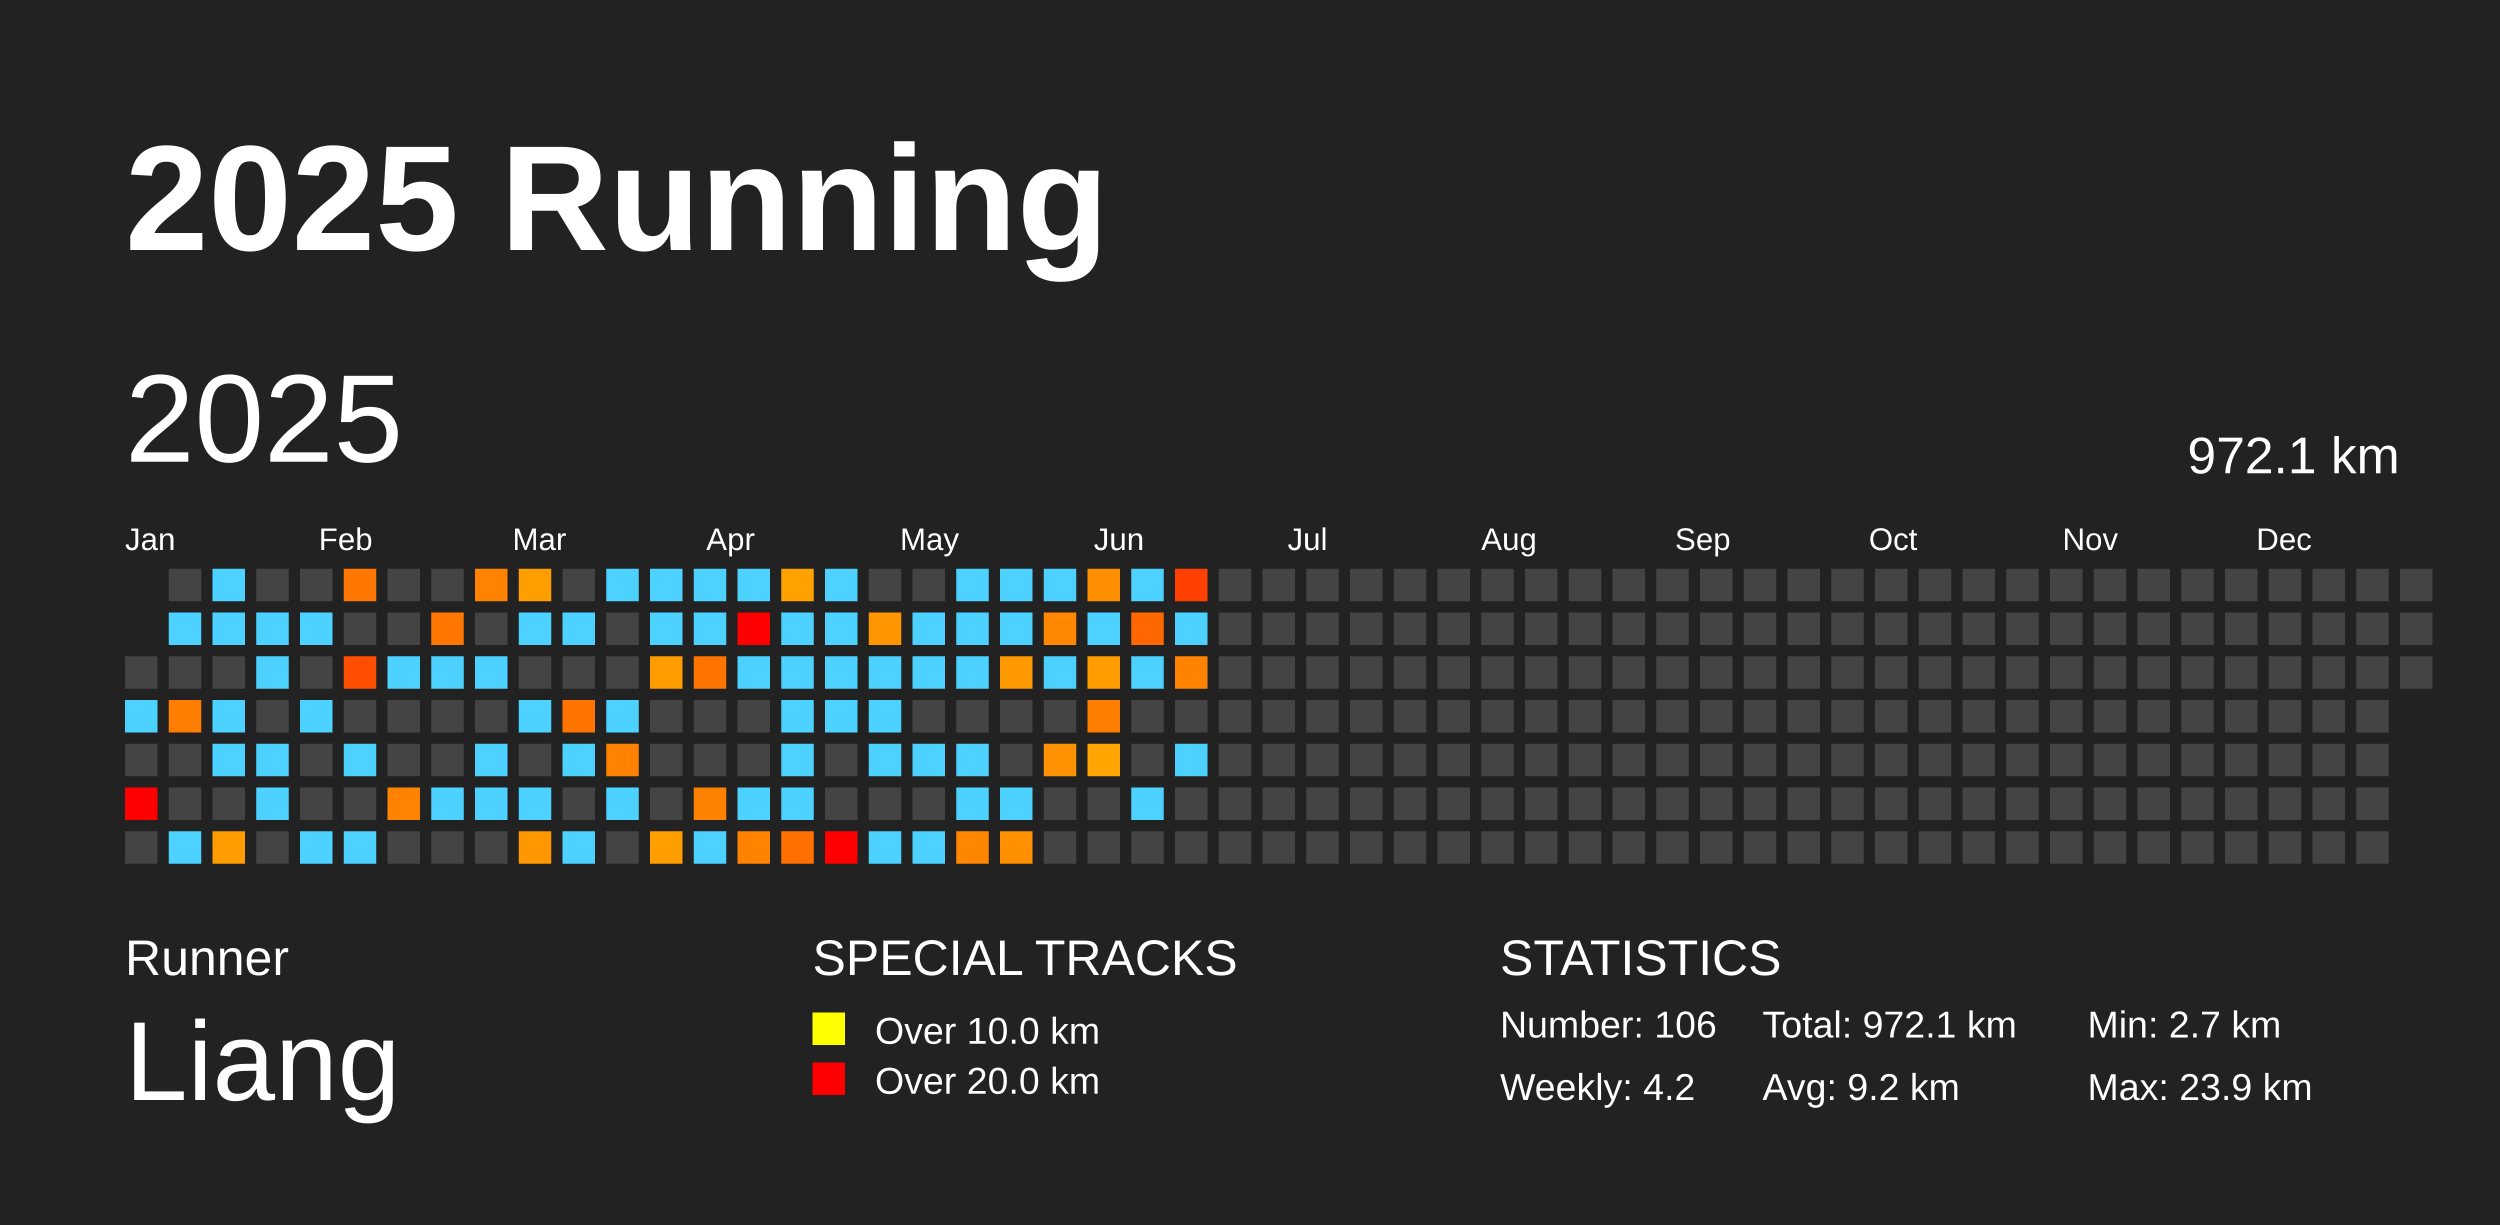
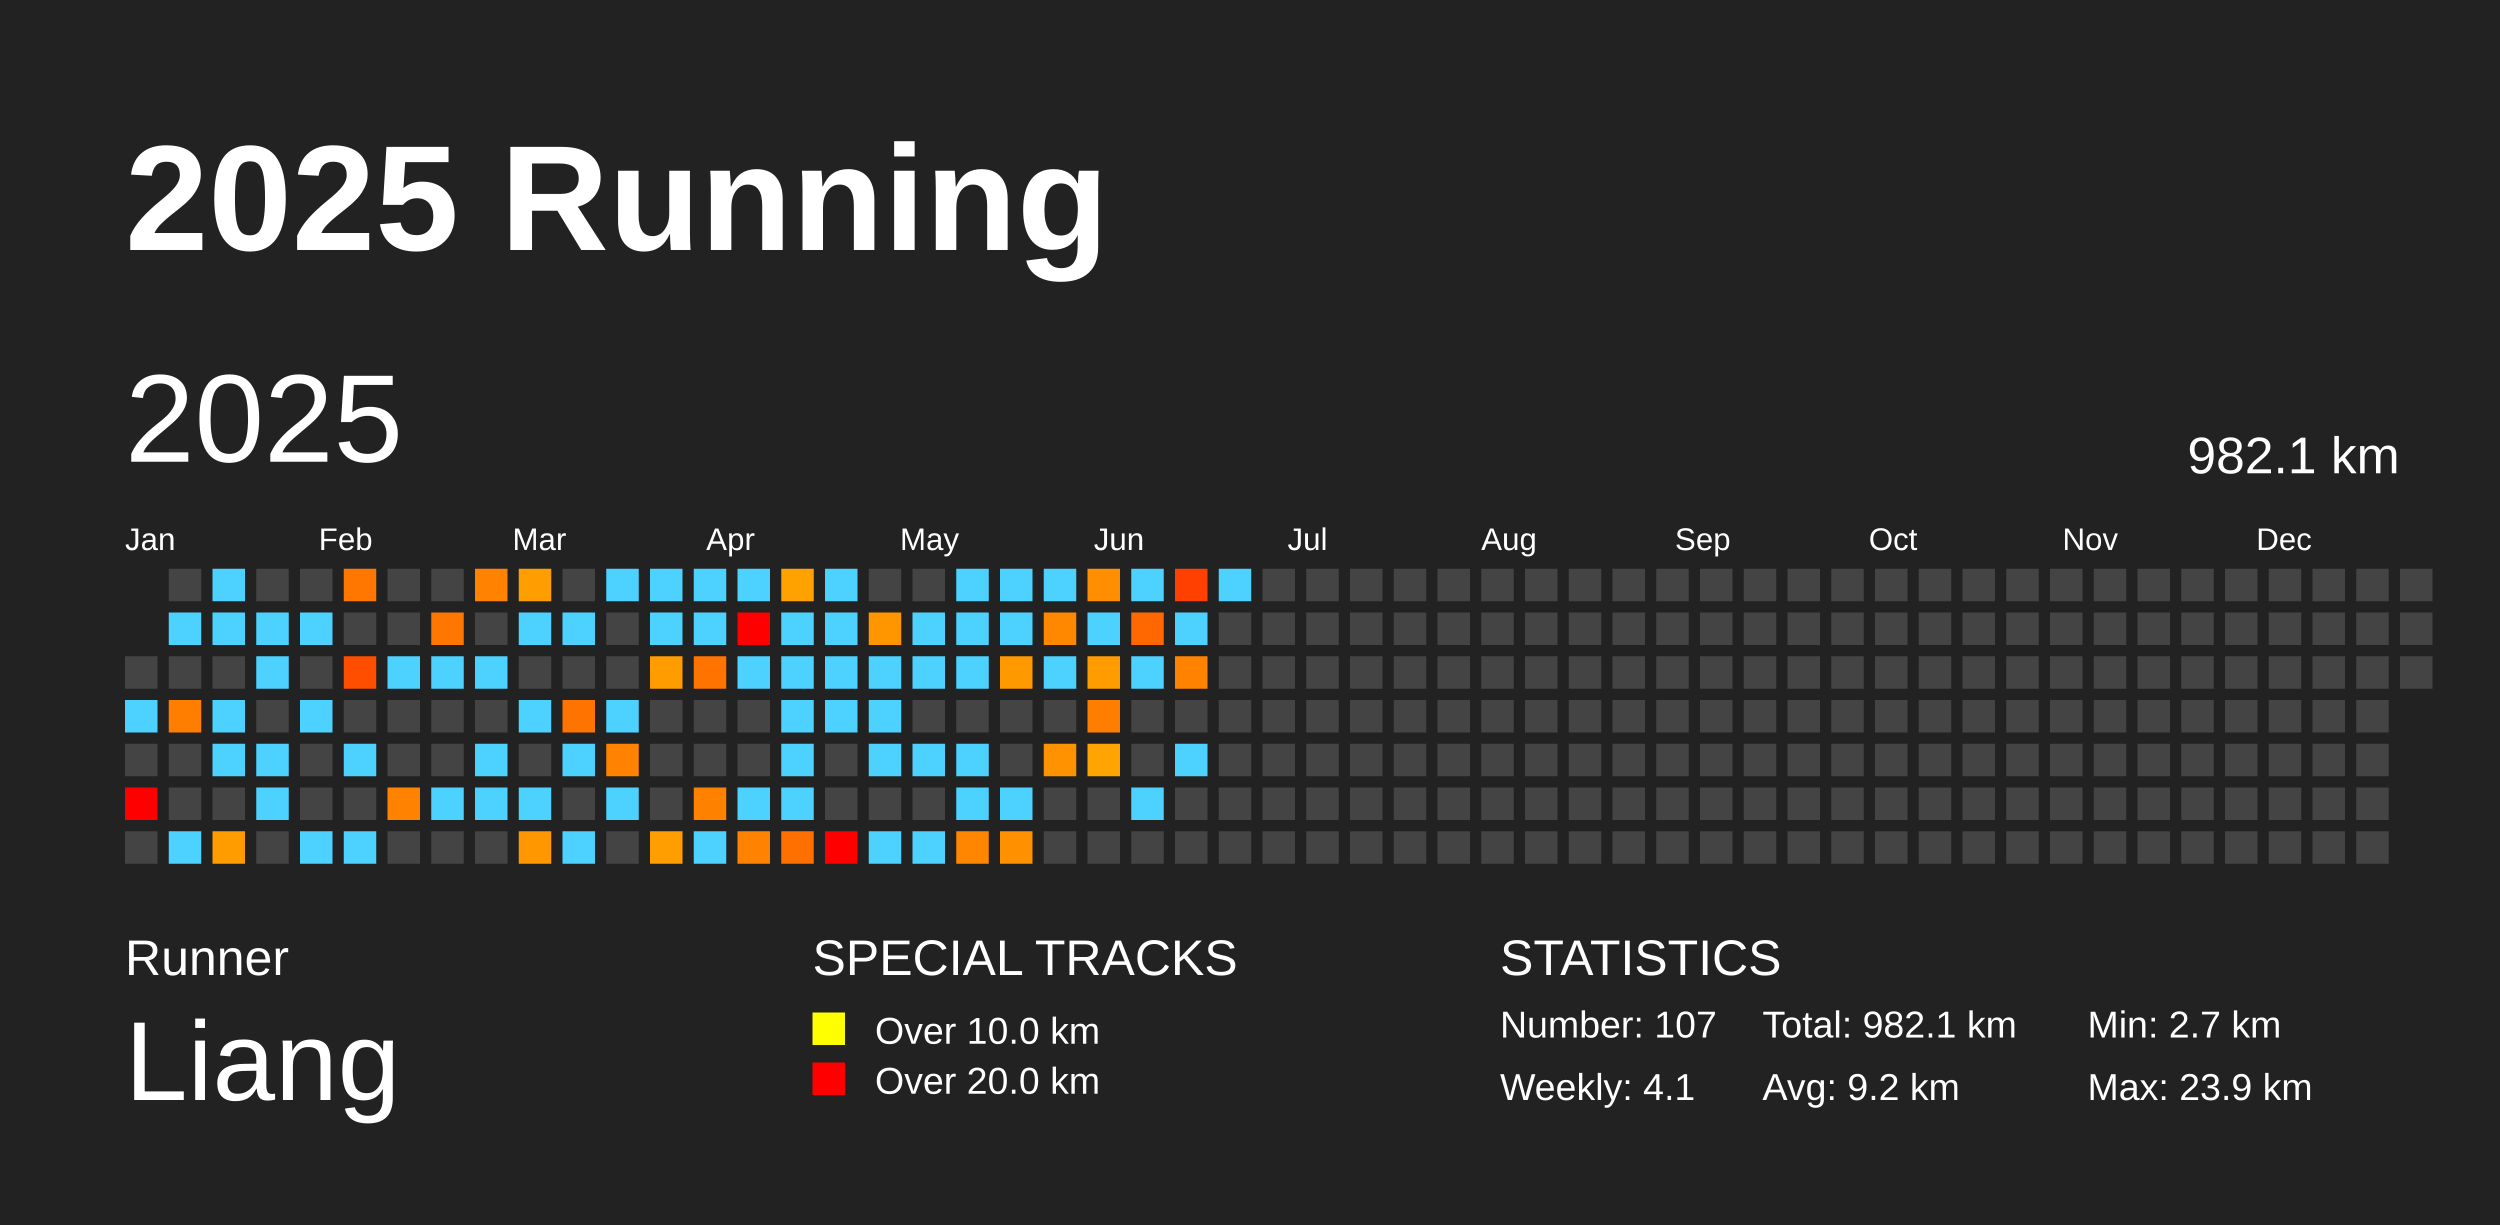
<svg xmlns="http://www.w3.org/2000/svg" baseProfile="full" height="98mm" version="1.1" viewBox="0,0,200,98" width="200mm">
  <defs />
  <rect fill="#222222" height="98" width="200" x="0" y="0" />
  <text fill="#FFFFFF" style="font-size:12px; font-family:Arial; font-weight:bold;" x="10" y="20">2025 Running</text>
  <text fill="#FFFFFF" style="font-size:4px; font-family:Arial" x="10" y="78">Runner</text>
  <text fill="#FFFFFF" style="font-size:9px; font-family:Arial" x="10" y="88">Liang</text>
  <text fill="#FFFFFF" style="font-size:4px; font-family:Arial" x="65" y="78">SPECIAL TRACKS</text>
  <rect fill="yellow" height="2.6" width="2.6" x="65" y="81" />
  <text fill="#FFFFFF" style="font-size:3px; font-family:Arial" x="70" y="83.5">Over 10.0 km</text>
  <rect fill="red" height="2.6" width="2.6" x="65" y="85" />
  <text fill="#FFFFFF" style="font-size:3px; font-family:Arial" x="70" y="87.5">Over 20.0 km</text>
  <text fill="#FFFFFF" style="font-size:4px; font-family:Arial" x="120" y="78">STATISTICS</text>
-   <text fill="#FFFFFF" style="font-size:3px; font-family:Arial" x="120" y="83">Number: 106</text>
-   <text fill="#FFFFFF" style="font-size:3px; font-family:Arial" x="120" y="88">Weekly: 4.2</text>
-   <text fill="#FFFFFF" style="font-size:3px; font-family:Arial" x="141" y="83">Total: 972.1 km</text>
+   <text fill="#FFFFFF" style="font-size:3px; font-family:Arial" x="120" y="83">Number: 107</text>
+   <text fill="#FFFFFF" style="font-size:3px; font-family:Arial" x="120" y="88">Weekly: 4.1</text>
+   <text fill="#FFFFFF" style="font-size:3px; font-family:Arial" x="141" y="83">Total: 982.1 km</text>
  <text fill="#FFFFFF" style="font-size:3px; font-family:Arial" x="141" y="88">Avg: 9.2 km</text>
  <text fill="#FFFFFF" style="font-size:3px; font-family:Arial" x="167" y="83">Min: 2.7 km</text>
  <text fill="#FFFFFF" style="font-size:3px; font-family:Arial" x="167" y="88">Max: 23.9 km</text>
  <text dominant-baseline="hanging" fill="#FFFFFF" style="font-size:10.0px; font-family:Arial;" x="10" y="30">2025</text>
-   <text dominant-baseline="hanging" fill="#FFFFFF" style="font-size:4.125px; font-family:Arial;" x="175" y="35">972.1 km</text>
+   <text dominant-baseline="hanging" fill="#FFFFFF" style="font-size:4.125px; font-family:Arial;" x="175" y="35">982.1 km</text>
  <text fill="#FFFFFF" style="font-size:2.5px; font-family:Arial" x="10.0" y="44">Jan</text>
  <text fill="#FFFFFF" style="font-size:2.5px; font-family:Arial" x="25.5" y="44">Feb</text>
  <text fill="#FFFFFF" style="font-size:2.5px; font-family:Arial" x="41.0" y="44">Mar</text>
  <text fill="#FFFFFF" style="font-size:2.5px; font-family:Arial" x="56.5" y="44">Apr</text>
  <text fill="#FFFFFF" style="font-size:2.5px; font-family:Arial" x="72.0" y="44">May</text>
  <text fill="#FFFFFF" style="font-size:2.5px; font-family:Arial" x="87.5" y="44">Jun</text>
  <text fill="#FFFFFF" style="font-size:2.5px; font-family:Arial" x="103.0" y="44">Jul</text>
  <text fill="#FFFFFF" style="font-size:2.5px; font-family:Arial" x="118.5" y="44">Aug</text>
  <text fill="#FFFFFF" style="font-size:2.5px; font-family:Arial" x="134.0" y="44">Sep</text>
  <text fill="#FFFFFF" style="font-size:2.5px; font-family:Arial" x="149.5" y="44">Oct</text>
  <text fill="#FFFFFF" style="font-size:2.5px; font-family:Arial" x="165.0" y="44">Nov</text>
  <text fill="#FFFFFF" style="font-size:2.5px; font-family:Arial" x="180.5" y="44">Dec</text>
  <rect fill="#444444" height="2.6" width="2.6" x="10.0" y="52.5" />
  <rect fill="#4dd2ff" height="2.6" width="2.6" x="10.0" y="56.0" />
  <rect fill="#444444" height="2.6" width="2.6" x="10.0" y="59.5" />
  <rect fill="red" height="2.6" width="2.6" x="10.0" y="63.0" />
  <rect fill="#444444" height="2.6" width="2.6" x="10.0" y="66.5" />
  <rect fill="#444444" height="2.6" width="2.6" x="13.5" y="45.5" />
  <rect fill="#4dd2ff" height="2.6" width="2.6" x="13.5" y="49.0" />
  <rect fill="#444444" height="2.6" width="2.6" x="13.5" y="52.5" />
  <rect fill="#ff7e00" height="2.6" width="2.6" x="13.5" y="56.0" />
  <rect fill="#444444" height="2.6" width="2.6" x="13.5" y="59.5" />
  <rect fill="#444444" height="2.6" width="2.6" x="13.5" y="63.0" />
  <rect fill="#4dd2ff" height="2.6" width="2.6" x="13.5" y="66.5" />
  <rect fill="#4dd2ff" height="2.6" width="2.6" x="17.0" y="45.5" />
  <rect fill="#4dd2ff" height="2.6" width="2.6" x="17.0" y="49.0" />
  <rect fill="#444444" height="2.6" width="2.6" x="17.0" y="52.5" />
  <rect fill="#4dd2ff" height="2.6" width="2.6" x="17.0" y="56.0" />
  <rect fill="#4dd2ff" height="2.6" width="2.6" x="17.0" y="59.5" />
  <rect fill="#444444" height="2.6" width="2.6" x="17.0" y="63.0" />
  <rect fill="#ff9c00" height="2.6" width="2.6" x="17.0" y="66.5" />
  <rect fill="#444444" height="2.6" width="2.6" x="20.5" y="45.5" />
  <rect fill="#4dd2ff" height="2.6" width="2.6" x="20.5" y="49.0" />
  <rect fill="#4dd2ff" height="2.6" width="2.6" x="20.5" y="52.5" />
  <rect fill="#444444" height="2.6" width="2.6" x="20.5" y="56.0" />
  <rect fill="#4dd2ff" height="2.6" width="2.6" x="20.5" y="59.5" />
  <rect fill="#4dd2ff" height="2.6" width="2.6" x="20.5" y="63.0" />
  <rect fill="#444444" height="2.6" width="2.6" x="20.5" y="66.5" />
  <rect fill="#444444" height="2.6" width="2.6" x="24.0" y="45.5" />
  <rect fill="#4dd2ff" height="2.6" width="2.6" x="24.0" y="49.0" />
  <rect fill="#444444" height="2.6" width="2.6" x="24.0" y="52.5" />
  <rect fill="#4dd2ff" height="2.6" width="2.6" x="24.0" y="56.0" />
  <rect fill="#444444" height="2.6" width="2.6" x="24.0" y="59.5" />
  <rect fill="#444444" height="2.6" width="2.6" x="24.0" y="63.0" />
  <rect fill="#4dd2ff" height="2.6" width="2.6" x="24.0" y="66.5" />
  <rect fill="#ff7700" height="2.6" width="2.6" x="27.5" y="45.5" />
  <rect fill="#444444" height="2.6" width="2.6" x="27.5" y="49.0" />
  <rect fill="#ff4e00" height="2.6" width="2.6" x="27.5" y="52.5" />
  <rect fill="#444444" height="2.6" width="2.6" x="27.5" y="56.0" />
  <rect fill="#4dd2ff" height="2.6" width="2.6" x="27.5" y="59.5" />
  <rect fill="#444444" height="2.6" width="2.6" x="27.5" y="63.0" />
  <rect fill="#4dd2ff" height="2.6" width="2.6" x="27.5" y="66.5" />
  <rect fill="#444444" height="2.6" width="2.6" x="31.0" y="45.5" />
  <rect fill="#444444" height="2.6" width="2.6" x="31.0" y="49.0" />
  <rect fill="#4dd2ff" height="2.6" width="2.6" x="31.0" y="52.5" />
  <rect fill="#444444" height="2.6" width="2.6" x="31.0" y="56.0" />
  <rect fill="#444444" height="2.6" width="2.6" x="31.0" y="59.5" />
  <rect fill="#ff8300" height="2.6" width="2.6" x="31.0" y="63.0" />
  <rect fill="#444444" height="2.6" width="2.6" x="31.0" y="66.5" />
  <rect fill="#444444" height="2.6" width="2.6" x="34.5" y="45.5" />
  <rect fill="#ff7600" height="2.6" width="2.6" x="34.5" y="49.0" />
  <rect fill="#4dd2ff" height="2.6" width="2.6" x="34.5" y="52.5" />
  <rect fill="#444444" height="2.6" width="2.6" x="34.5" y="56.0" />
  <rect fill="#444444" height="2.6" width="2.6" x="34.5" y="59.5" />
  <rect fill="#4dd2ff" height="2.6" width="2.6" x="34.5" y="63.0" />
  <rect fill="#444444" height="2.6" width="2.6" x="34.5" y="66.5" />
  <rect fill="#ff8200" height="2.6" width="2.6" x="38.0" y="45.5" />
  <rect fill="#444444" height="2.6" width="2.6" x="38.0" y="49.0" />
  <rect fill="#4dd2ff" height="2.6" width="2.6" x="38.0" y="52.5" />
  <rect fill="#444444" height="2.6" width="2.6" x="38.0" y="56.0" />
  <rect fill="#4dd2ff" height="2.6" width="2.6" x="38.0" y="59.5" />
  <rect fill="#4dd2ff" height="2.6" width="2.6" x="38.0" y="63.0" />
  <rect fill="#444444" height="2.6" width="2.6" x="38.0" y="66.5" />
  <rect fill="#ff9e00" height="2.6" width="2.6" x="41.5" y="45.5" />
  <rect fill="#4dd2ff" height="2.6" width="2.6" x="41.5" y="49.0" />
  <rect fill="#444444" height="2.6" width="2.6" x="41.5" y="52.5" />
  <rect fill="#4dd2ff" height="2.6" width="2.6" x="41.5" y="56.0" />
  <rect fill="#444444" height="2.6" width="2.6" x="41.5" y="59.5" />
  <rect fill="#4dd2ff" height="2.6" width="2.6" x="41.5" y="63.0" />
  <rect fill="#ff9700" height="2.6" width="2.6" x="41.5" y="66.5" />
  <rect fill="#444444" height="2.6" width="2.6" x="45.0" y="45.5" />
  <rect fill="#4dd2ff" height="2.6" width="2.6" x="45.0" y="49.0" />
  <rect fill="#444444" height="2.6" width="2.6" x="45.0" y="52.5" />
  <rect fill="#ff7300" height="2.6" width="2.6" x="45.0" y="56.0" />
  <rect fill="#4dd2ff" height="2.6" width="2.6" x="45.0" y="59.5" />
  <rect fill="#444444" height="2.6" width="2.6" x="45.0" y="63.0" />
  <rect fill="#4dd2ff" height="2.6" width="2.6" x="45.0" y="66.5" />
  <rect fill="#4dd2ff" height="2.6" width="2.6" x="48.5" y="45.5" />
  <rect fill="#444444" height="2.6" width="2.6" x="48.5" y="49.0" />
  <rect fill="#444444" height="2.6" width="2.6" x="48.5" y="52.5" />
  <rect fill="#4dd2ff" height="2.6" width="2.6" x="48.5" y="56.0" />
  <rect fill="#ff8200" height="2.6" width="2.6" x="48.5" y="59.5" />
  <rect fill="#4dd2ff" height="2.6" width="2.6" x="48.5" y="63.0" />
  <rect fill="#444444" height="2.6" width="2.6" x="48.5" y="66.5" />
  <rect fill="#4dd2ff" height="2.6" width="2.6" x="52.0" y="45.5" />
  <rect fill="#4dd2ff" height="2.6" width="2.6" x="52.0" y="49.0" />
  <rect fill="#ff9c00" height="2.6" width="2.6" x="52.0" y="52.5" />
  <rect fill="#444444" height="2.6" width="2.6" x="52.0" y="56.0" />
  <rect fill="#444444" height="2.6" width="2.6" x="52.0" y="59.5" />
  <rect fill="#444444" height="2.6" width="2.6" x="52.0" y="63.0" />
  <rect fill="#ff9e00" height="2.6" width="2.6" x="52.0" y="66.5" />
  <rect fill="#4dd2ff" height="2.6" width="2.6" x="55.5" y="45.5" />
  <rect fill="#4dd2ff" height="2.6" width="2.6" x="55.5" y="49.0" />
  <rect fill="#ff7300" height="2.6" width="2.6" x="55.5" y="52.5" />
  <rect fill="#444444" height="2.6" width="2.6" x="55.5" y="56.0" />
  <rect fill="#444444" height="2.6" width="2.6" x="55.5" y="59.5" />
  <rect fill="#ff8100" height="2.6" width="2.6" x="55.5" y="63.0" />
  <rect fill="#4dd2ff" height="2.6" width="2.6" x="55.5" y="66.5" />
  <rect fill="#4dd2ff" height="2.6" width="2.6" x="59.0" y="45.5" />
  <rect fill="red" height="2.6" width="2.6" x="59.0" y="49.0" />
  <rect fill="#4dd2ff" height="2.6" width="2.6" x="59.0" y="52.5" />
  <rect fill="#444444" height="2.6" width="2.6" x="59.0" y="56.0" />
  <rect fill="#444444" height="2.6" width="2.6" x="59.0" y="59.5" />
  <rect fill="#4dd2ff" height="2.6" width="2.6" x="59.0" y="63.0" />
  <rect fill="#ff8300" height="2.6" width="2.6" x="59.0" y="66.5" />
  <rect fill="#ffa200" height="2.6" width="2.6" x="62.5" y="45.5" />
  <rect fill="#4dd2ff" height="2.6" width="2.6" x="62.5" y="49.0" />
  <rect fill="#4dd2ff" height="2.6" width="2.6" x="62.5" y="52.5" />
  <rect fill="#4dd2ff" height="2.6" width="2.6" x="62.5" y="56.0" />
  <rect fill="#4dd2ff" height="2.6" width="2.6" x="62.5" y="59.5" />
  <rect fill="#4dd2ff" height="2.6" width="2.6" x="62.5" y="63.0" />
  <rect fill="#ff7000" height="2.6" width="2.6" x="62.5" y="66.5" />
  <rect fill="#4dd2ff" height="2.6" width="2.6" x="66.0" y="45.5" />
  <rect fill="#4dd2ff" height="2.6" width="2.6" x="66.0" y="49.0" />
  <rect fill="#4dd2ff" height="2.6" width="2.6" x="66.0" y="52.5" />
  <rect fill="#4dd2ff" height="2.6" width="2.6" x="66.0" y="56.0" />
  <rect fill="#444444" height="2.6" width="2.6" x="66.0" y="59.5" />
  <rect fill="#444444" height="2.6" width="2.6" x="66.0" y="63.0" />
  <rect fill="red" height="2.6" width="2.6" x="66.0" y="66.5" />
  <rect fill="#444444" height="2.6" width="2.6" x="69.5" y="45.5" />
  <rect fill="#ff9600" height="2.6" width="2.6" x="69.5" y="49.0" />
  <rect fill="#4dd2ff" height="2.6" width="2.6" x="69.5" y="52.5" />
  <rect fill="#4dd2ff" height="2.6" width="2.6" x="69.5" y="56.0" />
  <rect fill="#4dd2ff" height="2.6" width="2.6" x="69.5" y="59.5" />
  <rect fill="#444444" height="2.6" width="2.6" x="69.5" y="63.0" />
  <rect fill="#4dd2ff" height="2.6" width="2.6" x="69.5" y="66.5" />
  <rect fill="#444444" height="2.6" width="2.6" x="73.0" y="45.5" />
  <rect fill="#4dd2ff" height="2.6" width="2.6" x="73.0" y="49.0" />
  <rect fill="#4dd2ff" height="2.6" width="2.6" x="73.0" y="52.5" />
  <rect fill="#444444" height="2.6" width="2.6" x="73.0" y="56.0" />
  <rect fill="#4dd2ff" height="2.6" width="2.6" x="73.0" y="59.5" />
  <rect fill="#444444" height="2.6" width="2.6" x="73.0" y="63.0" />
  <rect fill="#4dd2ff" height="2.6" width="2.6" x="73.0" y="66.5" />
  <rect fill="#4dd2ff" height="2.6" width="2.6" x="76.5" y="45.5" />
  <rect fill="#4dd2ff" height="2.6" width="2.6" x="76.5" y="49.0" />
  <rect fill="#4dd2ff" height="2.6" width="2.6" x="76.5" y="52.5" />
  <rect fill="#444444" height="2.6" width="2.6" x="76.5" y="56.0" />
  <rect fill="#4dd2ff" height="2.6" width="2.6" x="76.5" y="59.5" />
  <rect fill="#4dd2ff" height="2.6" width="2.6" x="76.5" y="63.0" />
  <rect fill="#ff8600" height="2.6" width="2.6" x="76.5" y="66.5" />
  <rect fill="#4dd2ff" height="2.6" width="2.6" x="80.0" y="45.5" />
  <rect fill="#4dd2ff" height="2.6" width="2.6" x="80.0" y="49.0" />
  <rect fill="#ff9900" height="2.6" width="2.6" x="80.0" y="52.5" />
  <rect fill="#444444" height="2.6" width="2.6" x="80.0" y="56.0" />
  <rect fill="#444444" height="2.6" width="2.6" x="80.0" y="59.5" />
  <rect fill="#4dd2ff" height="2.6" width="2.6" x="80.0" y="63.0" />
  <rect fill="#ff9100" height="2.6" width="2.6" x="80.0" y="66.5" />
  <rect fill="#4dd2ff" height="2.6" width="2.6" x="83.5" y="45.5" />
  <rect fill="#ff8800" height="2.6" width="2.6" x="83.5" y="49.0" />
  <rect fill="#4dd2ff" height="2.6" width="2.6" x="83.5" y="52.5" />
  <rect fill="#444444" height="2.6" width="2.6" x="83.5" y="56.0" />
  <rect fill="#ff9200" height="2.6" width="2.6" x="83.5" y="59.5" />
  <rect fill="#444444" height="2.6" width="2.6" x="83.5" y="63.0" />
  <rect fill="#444444" height="2.6" width="2.6" x="83.5" y="66.5" />
  <rect fill="#ff8e00" height="2.6" width="2.6" x="87.0" y="45.5" />
  <rect fill="#4dd2ff" height="2.6" width="2.6" x="87.0" y="49.0" />
  <rect fill="#ff9d00" height="2.6" width="2.6" x="87.0" y="52.5" />
  <rect fill="#ff7e00" height="2.6" width="2.6" x="87.0" y="56.0" />
  <rect fill="#ffa400" height="2.6" width="2.6" x="87.0" y="59.5" />
  <rect fill="#444444" height="2.6" width="2.6" x="87.0" y="63.0" />
  <rect fill="#444444" height="2.6" width="2.6" x="87.0" y="66.5" />
  <rect fill="#4dd2ff" height="2.6" width="2.6" x="90.5" y="45.5" />
  <rect fill="#ff6700" height="2.6" width="2.6" x="90.5" y="49.0" />
  <rect fill="#4dd2ff" height="2.6" width="2.6" x="90.5" y="52.5" />
  <rect fill="#444444" height="2.6" width="2.6" x="90.5" y="56.0" />
  <rect fill="#444444" height="2.6" width="2.6" x="90.5" y="59.5" />
  <rect fill="#4dd2ff" height="2.6" width="2.6" x="90.5" y="63.0" />
  <rect fill="#444444" height="2.6" width="2.6" x="90.5" y="66.5" />
  <rect fill="#ff4000" height="2.6" width="2.6" x="94.0" y="45.5" />
  <rect fill="#4dd2ff" height="2.6" width="2.6" x="94.0" y="49.0" />
  <rect fill="#ff8300" height="2.6" width="2.6" x="94.0" y="52.5" />
  <rect fill="#444444" height="2.6" width="2.6" x="94.0" y="56.0" />
  <rect fill="#4dd2ff" height="2.6" width="2.6" x="94.0" y="59.5" />
  <rect fill="#444444" height="2.6" width="2.6" x="94.0" y="63.0" />
  <rect fill="#444444" height="2.6" width="2.6" x="94.0" y="66.5" />
-   <rect fill="#444444" height="2.6" width="2.6" x="97.5" y="45.5" />
+   <rect fill="#4dd2ff" height="2.6" width="2.6" x="97.5" y="45.5" />
  <rect fill="#444444" height="2.6" width="2.6" x="97.5" y="49.0" />
  <rect fill="#444444" height="2.6" width="2.6" x="97.5" y="52.5" />
  <rect fill="#444444" height="2.6" width="2.6" x="97.5" y="56.0" />
  <rect fill="#444444" height="2.6" width="2.6" x="97.5" y="59.5" />
  <rect fill="#444444" height="2.6" width="2.6" x="97.5" y="63.0" />
  <rect fill="#444444" height="2.6" width="2.6" x="97.5" y="66.5" />
  <rect fill="#444444" height="2.6" width="2.6" x="101.0" y="45.5" />
  <rect fill="#444444" height="2.6" width="2.6" x="101.0" y="49.0" />
  <rect fill="#444444" height="2.6" width="2.6" x="101.0" y="52.5" />
  <rect fill="#444444" height="2.6" width="2.6" x="101.0" y="56.0" />
  <rect fill="#444444" height="2.6" width="2.6" x="101.0" y="59.5" />
  <rect fill="#444444" height="2.6" width="2.6" x="101.0" y="63.0" />
  <rect fill="#444444" height="2.6" width="2.6" x="101.0" y="66.5" />
  <rect fill="#444444" height="2.6" width="2.6" x="104.5" y="45.5" />
  <rect fill="#444444" height="2.6" width="2.6" x="104.5" y="49.0" />
  <rect fill="#444444" height="2.6" width="2.6" x="104.5" y="52.5" />
  <rect fill="#444444" height="2.6" width="2.6" x="104.5" y="56.0" />
  <rect fill="#444444" height="2.6" width="2.6" x="104.5" y="59.5" />
  <rect fill="#444444" height="2.6" width="2.6" x="104.5" y="63.0" />
  <rect fill="#444444" height="2.6" width="2.6" x="104.5" y="66.5" />
  <rect fill="#444444" height="2.6" width="2.6" x="108.0" y="45.5" />
  <rect fill="#444444" height="2.6" width="2.6" x="108.0" y="49.0" />
  <rect fill="#444444" height="2.6" width="2.6" x="108.0" y="52.5" />
  <rect fill="#444444" height="2.6" width="2.6" x="108.0" y="56.0" />
  <rect fill="#444444" height="2.6" width="2.6" x="108.0" y="59.5" />
  <rect fill="#444444" height="2.6" width="2.6" x="108.0" y="63.0" />
  <rect fill="#444444" height="2.6" width="2.6" x="108.0" y="66.5" />
  <rect fill="#444444" height="2.6" width="2.6" x="111.5" y="45.5" />
  <rect fill="#444444" height="2.6" width="2.6" x="111.5" y="49.0" />
  <rect fill="#444444" height="2.6" width="2.6" x="111.5" y="52.5" />
  <rect fill="#444444" height="2.6" width="2.6" x="111.5" y="56.0" />
  <rect fill="#444444" height="2.6" width="2.6" x="111.5" y="59.5" />
  <rect fill="#444444" height="2.6" width="2.6" x="111.5" y="63.0" />
  <rect fill="#444444" height="2.6" width="2.6" x="111.5" y="66.5" />
  <rect fill="#444444" height="2.6" width="2.6" x="115.0" y="45.5" />
  <rect fill="#444444" height="2.6" width="2.6" x="115.0" y="49.0" />
  <rect fill="#444444" height="2.6" width="2.6" x="115.0" y="52.5" />
  <rect fill="#444444" height="2.6" width="2.6" x="115.0" y="56.0" />
  <rect fill="#444444" height="2.6" width="2.6" x="115.0" y="59.5" />
  <rect fill="#444444" height="2.6" width="2.6" x="115.0" y="63.0" />
  <rect fill="#444444" height="2.6" width="2.6" x="115.0" y="66.5" />
  <rect fill="#444444" height="2.6" width="2.6" x="118.5" y="45.5" />
  <rect fill="#444444" height="2.6" width="2.6" x="118.5" y="49.0" />
  <rect fill="#444444" height="2.6" width="2.6" x="118.5" y="52.5" />
  <rect fill="#444444" height="2.6" width="2.6" x="118.5" y="56.0" />
  <rect fill="#444444" height="2.6" width="2.6" x="118.5" y="59.5" />
  <rect fill="#444444" height="2.6" width="2.6" x="118.5" y="63.0" />
  <rect fill="#444444" height="2.6" width="2.6" x="118.5" y="66.5" />
  <rect fill="#444444" height="2.6" width="2.6" x="122.0" y="45.5" />
  <rect fill="#444444" height="2.6" width="2.6" x="122.0" y="49.0" />
  <rect fill="#444444" height="2.6" width="2.6" x="122.0" y="52.5" />
  <rect fill="#444444" height="2.6" width="2.6" x="122.0" y="56.0" />
  <rect fill="#444444" height="2.6" width="2.6" x="122.0" y="59.5" />
  <rect fill="#444444" height="2.6" width="2.6" x="122.0" y="63.0" />
  <rect fill="#444444" height="2.6" width="2.6" x="122.0" y="66.5" />
  <rect fill="#444444" height="2.6" width="2.6" x="125.5" y="45.5" />
  <rect fill="#444444" height="2.6" width="2.6" x="125.5" y="49.0" />
  <rect fill="#444444" height="2.6" width="2.6" x="125.5" y="52.5" />
  <rect fill="#444444" height="2.6" width="2.6" x="125.5" y="56.0" />
  <rect fill="#444444" height="2.6" width="2.6" x="125.5" y="59.5" />
  <rect fill="#444444" height="2.6" width="2.6" x="125.5" y="63.0" />
  <rect fill="#444444" height="2.6" width="2.6" x="125.5" y="66.5" />
  <rect fill="#444444" height="2.6" width="2.6" x="129.0" y="45.5" />
  <rect fill="#444444" height="2.6" width="2.6" x="129.0" y="49.0" />
  <rect fill="#444444" height="2.6" width="2.6" x="129.0" y="52.5" />
  <rect fill="#444444" height="2.6" width="2.6" x="129.0" y="56.0" />
  <rect fill="#444444" height="2.6" width="2.6" x="129.0" y="59.5" />
  <rect fill="#444444" height="2.6" width="2.6" x="129.0" y="63.0" />
  <rect fill="#444444" height="2.6" width="2.6" x="129.0" y="66.5" />
  <rect fill="#444444" height="2.6" width="2.6" x="132.5" y="45.5" />
  <rect fill="#444444" height="2.6" width="2.6" x="132.5" y="49.0" />
  <rect fill="#444444" height="2.6" width="2.6" x="132.5" y="52.5" />
  <rect fill="#444444" height="2.6" width="2.6" x="132.5" y="56.0" />
  <rect fill="#444444" height="2.6" width="2.6" x="132.5" y="59.5" />
  <rect fill="#444444" height="2.6" width="2.6" x="132.5" y="63.0" />
  <rect fill="#444444" height="2.6" width="2.6" x="132.5" y="66.5" />
  <rect fill="#444444" height="2.6" width="2.6" x="136.0" y="45.5" />
  <rect fill="#444444" height="2.6" width="2.6" x="136.0" y="49.0" />
  <rect fill="#444444" height="2.6" width="2.6" x="136.0" y="52.5" />
  <rect fill="#444444" height="2.6" width="2.6" x="136.0" y="56.0" />
  <rect fill="#444444" height="2.6" width="2.6" x="136.0" y="59.5" />
  <rect fill="#444444" height="2.6" width="2.6" x="136.0" y="63.0" />
  <rect fill="#444444" height="2.6" width="2.6" x="136.0" y="66.5" />
  <rect fill="#444444" height="2.6" width="2.6" x="139.5" y="45.5" />
  <rect fill="#444444" height="2.6" width="2.6" x="139.5" y="49.0" />
  <rect fill="#444444" height="2.6" width="2.6" x="139.5" y="52.5" />
  <rect fill="#444444" height="2.6" width="2.6" x="139.5" y="56.0" />
  <rect fill="#444444" height="2.6" width="2.6" x="139.5" y="59.5" />
  <rect fill="#444444" height="2.6" width="2.6" x="139.5" y="63.0" />
  <rect fill="#444444" height="2.6" width="2.6" x="139.5" y="66.5" />
  <rect fill="#444444" height="2.6" width="2.6" x="143.0" y="45.5" />
  <rect fill="#444444" height="2.6" width="2.6" x="143.0" y="49.0" />
  <rect fill="#444444" height="2.6" width="2.6" x="143.0" y="52.5" />
  <rect fill="#444444" height="2.6" width="2.6" x="143.0" y="56.0" />
  <rect fill="#444444" height="2.6" width="2.6" x="143.0" y="59.5" />
  <rect fill="#444444" height="2.6" width="2.6" x="143.0" y="63.0" />
  <rect fill="#444444" height="2.6" width="2.6" x="143.0" y="66.5" />
  <rect fill="#444444" height="2.6" width="2.6" x="146.5" y="45.5" />
  <rect fill="#444444" height="2.6" width="2.6" x="146.5" y="49.0" />
  <rect fill="#444444" height="2.6" width="2.6" x="146.5" y="52.5" />
  <rect fill="#444444" height="2.6" width="2.6" x="146.5" y="56.0" />
  <rect fill="#444444" height="2.6" width="2.6" x="146.5" y="59.5" />
  <rect fill="#444444" height="2.6" width="2.6" x="146.5" y="63.0" />
  <rect fill="#444444" height="2.6" width="2.6" x="146.5" y="66.5" />
  <rect fill="#444444" height="2.6" width="2.6" x="150.0" y="45.5" />
  <rect fill="#444444" height="2.6" width="2.6" x="150.0" y="49.0" />
  <rect fill="#444444" height="2.6" width="2.6" x="150.0" y="52.5" />
  <rect fill="#444444" height="2.6" width="2.6" x="150.0" y="56.0" />
  <rect fill="#444444" height="2.6" width="2.6" x="150.0" y="59.5" />
  <rect fill="#444444" height="2.6" width="2.6" x="150.0" y="63.0" />
  <rect fill="#444444" height="2.6" width="2.6" x="150.0" y="66.5" />
  <rect fill="#444444" height="2.6" width="2.6" x="153.5" y="45.5" />
  <rect fill="#444444" height="2.6" width="2.6" x="153.5" y="49.0" />
  <rect fill="#444444" height="2.6" width="2.6" x="153.5" y="52.5" />
  <rect fill="#444444" height="2.6" width="2.6" x="153.5" y="56.0" />
  <rect fill="#444444" height="2.6" width="2.6" x="153.5" y="59.5" />
  <rect fill="#444444" height="2.6" width="2.6" x="153.5" y="63.0" />
  <rect fill="#444444" height="2.6" width="2.6" x="153.5" y="66.5" />
  <rect fill="#444444" height="2.6" width="2.6" x="157.0" y="45.5" />
  <rect fill="#444444" height="2.6" width="2.6" x="157.0" y="49.0" />
  <rect fill="#444444" height="2.6" width="2.6" x="157.0" y="52.5" />
  <rect fill="#444444" height="2.6" width="2.6" x="157.0" y="56.0" />
  <rect fill="#444444" height="2.6" width="2.6" x="157.0" y="59.5" />
  <rect fill="#444444" height="2.6" width="2.6" x="157.0" y="63.0" />
  <rect fill="#444444" height="2.6" width="2.6" x="157.0" y="66.5" />
  <rect fill="#444444" height="2.6" width="2.6" x="160.5" y="45.5" />
  <rect fill="#444444" height="2.6" width="2.6" x="160.5" y="49.0" />
  <rect fill="#444444" height="2.6" width="2.6" x="160.5" y="52.5" />
  <rect fill="#444444" height="2.6" width="2.6" x="160.5" y="56.0" />
  <rect fill="#444444" height="2.6" width="2.6" x="160.5" y="59.5" />
  <rect fill="#444444" height="2.6" width="2.6" x="160.5" y="63.0" />
  <rect fill="#444444" height="2.6" width="2.6" x="160.5" y="66.5" />
  <rect fill="#444444" height="2.6" width="2.6" x="164.0" y="45.5" />
  <rect fill="#444444" height="2.6" width="2.6" x="164.0" y="49.0" />
  <rect fill="#444444" height="2.6" width="2.6" x="164.0" y="52.5" />
  <rect fill="#444444" height="2.6" width="2.6" x="164.0" y="56.0" />
  <rect fill="#444444" height="2.6" width="2.6" x="164.0" y="59.5" />
  <rect fill="#444444" height="2.6" width="2.6" x="164.0" y="63.0" />
  <rect fill="#444444" height="2.6" width="2.6" x="164.0" y="66.5" />
  <rect fill="#444444" height="2.6" width="2.6" x="167.5" y="45.5" />
  <rect fill="#444444" height="2.6" width="2.6" x="167.5" y="49.0" />
  <rect fill="#444444" height="2.6" width="2.6" x="167.5" y="52.5" />
  <rect fill="#444444" height="2.6" width="2.6" x="167.5" y="56.0" />
  <rect fill="#444444" height="2.6" width="2.6" x="167.5" y="59.5" />
  <rect fill="#444444" height="2.6" width="2.6" x="167.5" y="63.0" />
  <rect fill="#444444" height="2.6" width="2.6" x="167.5" y="66.5" />
  <rect fill="#444444" height="2.6" width="2.6" x="171.0" y="45.5" />
  <rect fill="#444444" height="2.6" width="2.6" x="171.0" y="49.0" />
  <rect fill="#444444" height="2.6" width="2.6" x="171.0" y="52.5" />
  <rect fill="#444444" height="2.6" width="2.6" x="171.0" y="56.0" />
  <rect fill="#444444" height="2.6" width="2.6" x="171.0" y="59.5" />
  <rect fill="#444444" height="2.6" width="2.6" x="171.0" y="63.0" />
  <rect fill="#444444" height="2.6" width="2.6" x="171.0" y="66.5" />
  <rect fill="#444444" height="2.6" width="2.6" x="174.5" y="45.5" />
  <rect fill="#444444" height="2.6" width="2.6" x="174.5" y="49.0" />
  <rect fill="#444444" height="2.6" width="2.6" x="174.5" y="52.5" />
  <rect fill="#444444" height="2.6" width="2.6" x="174.5" y="56.0" />
  <rect fill="#444444" height="2.6" width="2.6" x="174.5" y="59.5" />
  <rect fill="#444444" height="2.6" width="2.6" x="174.5" y="63.0" />
  <rect fill="#444444" height="2.6" width="2.6" x="174.5" y="66.5" />
  <rect fill="#444444" height="2.6" width="2.6" x="178.0" y="45.5" />
  <rect fill="#444444" height="2.6" width="2.6" x="178.0" y="49.0" />
  <rect fill="#444444" height="2.6" width="2.6" x="178.0" y="52.5" />
  <rect fill="#444444" height="2.6" width="2.6" x="178.0" y="56.0" />
  <rect fill="#444444" height="2.6" width="2.6" x="178.0" y="59.5" />
  <rect fill="#444444" height="2.6" width="2.6" x="178.0" y="63.0" />
  <rect fill="#444444" height="2.6" width="2.6" x="178.0" y="66.5" />
  <rect fill="#444444" height="2.6" width="2.6" x="181.5" y="45.5" />
  <rect fill="#444444" height="2.6" width="2.6" x="181.5" y="49.0" />
  <rect fill="#444444" height="2.6" width="2.6" x="181.5" y="52.5" />
  <rect fill="#444444" height="2.6" width="2.6" x="181.5" y="56.0" />
  <rect fill="#444444" height="2.6" width="2.6" x="181.5" y="59.5" />
  <rect fill="#444444" height="2.6" width="2.6" x="181.5" y="63.0" />
  <rect fill="#444444" height="2.6" width="2.6" x="181.5" y="66.5" />
  <rect fill="#444444" height="2.6" width="2.6" x="185.0" y="45.5" />
  <rect fill="#444444" height="2.6" width="2.6" x="185.0" y="49.0" />
  <rect fill="#444444" height="2.6" width="2.6" x="185.0" y="52.5" />
  <rect fill="#444444" height="2.6" width="2.6" x="185.0" y="56.0" />
  <rect fill="#444444" height="2.6" width="2.6" x="185.0" y="59.5" />
  <rect fill="#444444" height="2.6" width="2.6" x="185.0" y="63.0" />
  <rect fill="#444444" height="2.6" width="2.6" x="185.0" y="66.5" />
  <rect fill="#444444" height="2.6" width="2.6" x="188.5" y="45.5" />
  <rect fill="#444444" height="2.6" width="2.6" x="188.5" y="49.0" />
  <rect fill="#444444" height="2.6" width="2.6" x="188.5" y="52.5" />
  <rect fill="#444444" height="2.6" width="2.6" x="188.5" y="56.0" />
  <rect fill="#444444" height="2.6" width="2.6" x="188.5" y="59.5" />
  <rect fill="#444444" height="2.6" width="2.6" x="188.5" y="63.0" />
  <rect fill="#444444" height="2.6" width="2.6" x="188.5" y="66.5" />
  <rect fill="#444444" height="2.6" width="2.6" x="192.0" y="45.5" />
  <rect fill="#444444" height="2.6" width="2.6" x="192.0" y="49.0" />
  <rect fill="#444444" height="2.6" width="2.6" x="192.0" y="52.5" />
</svg>
